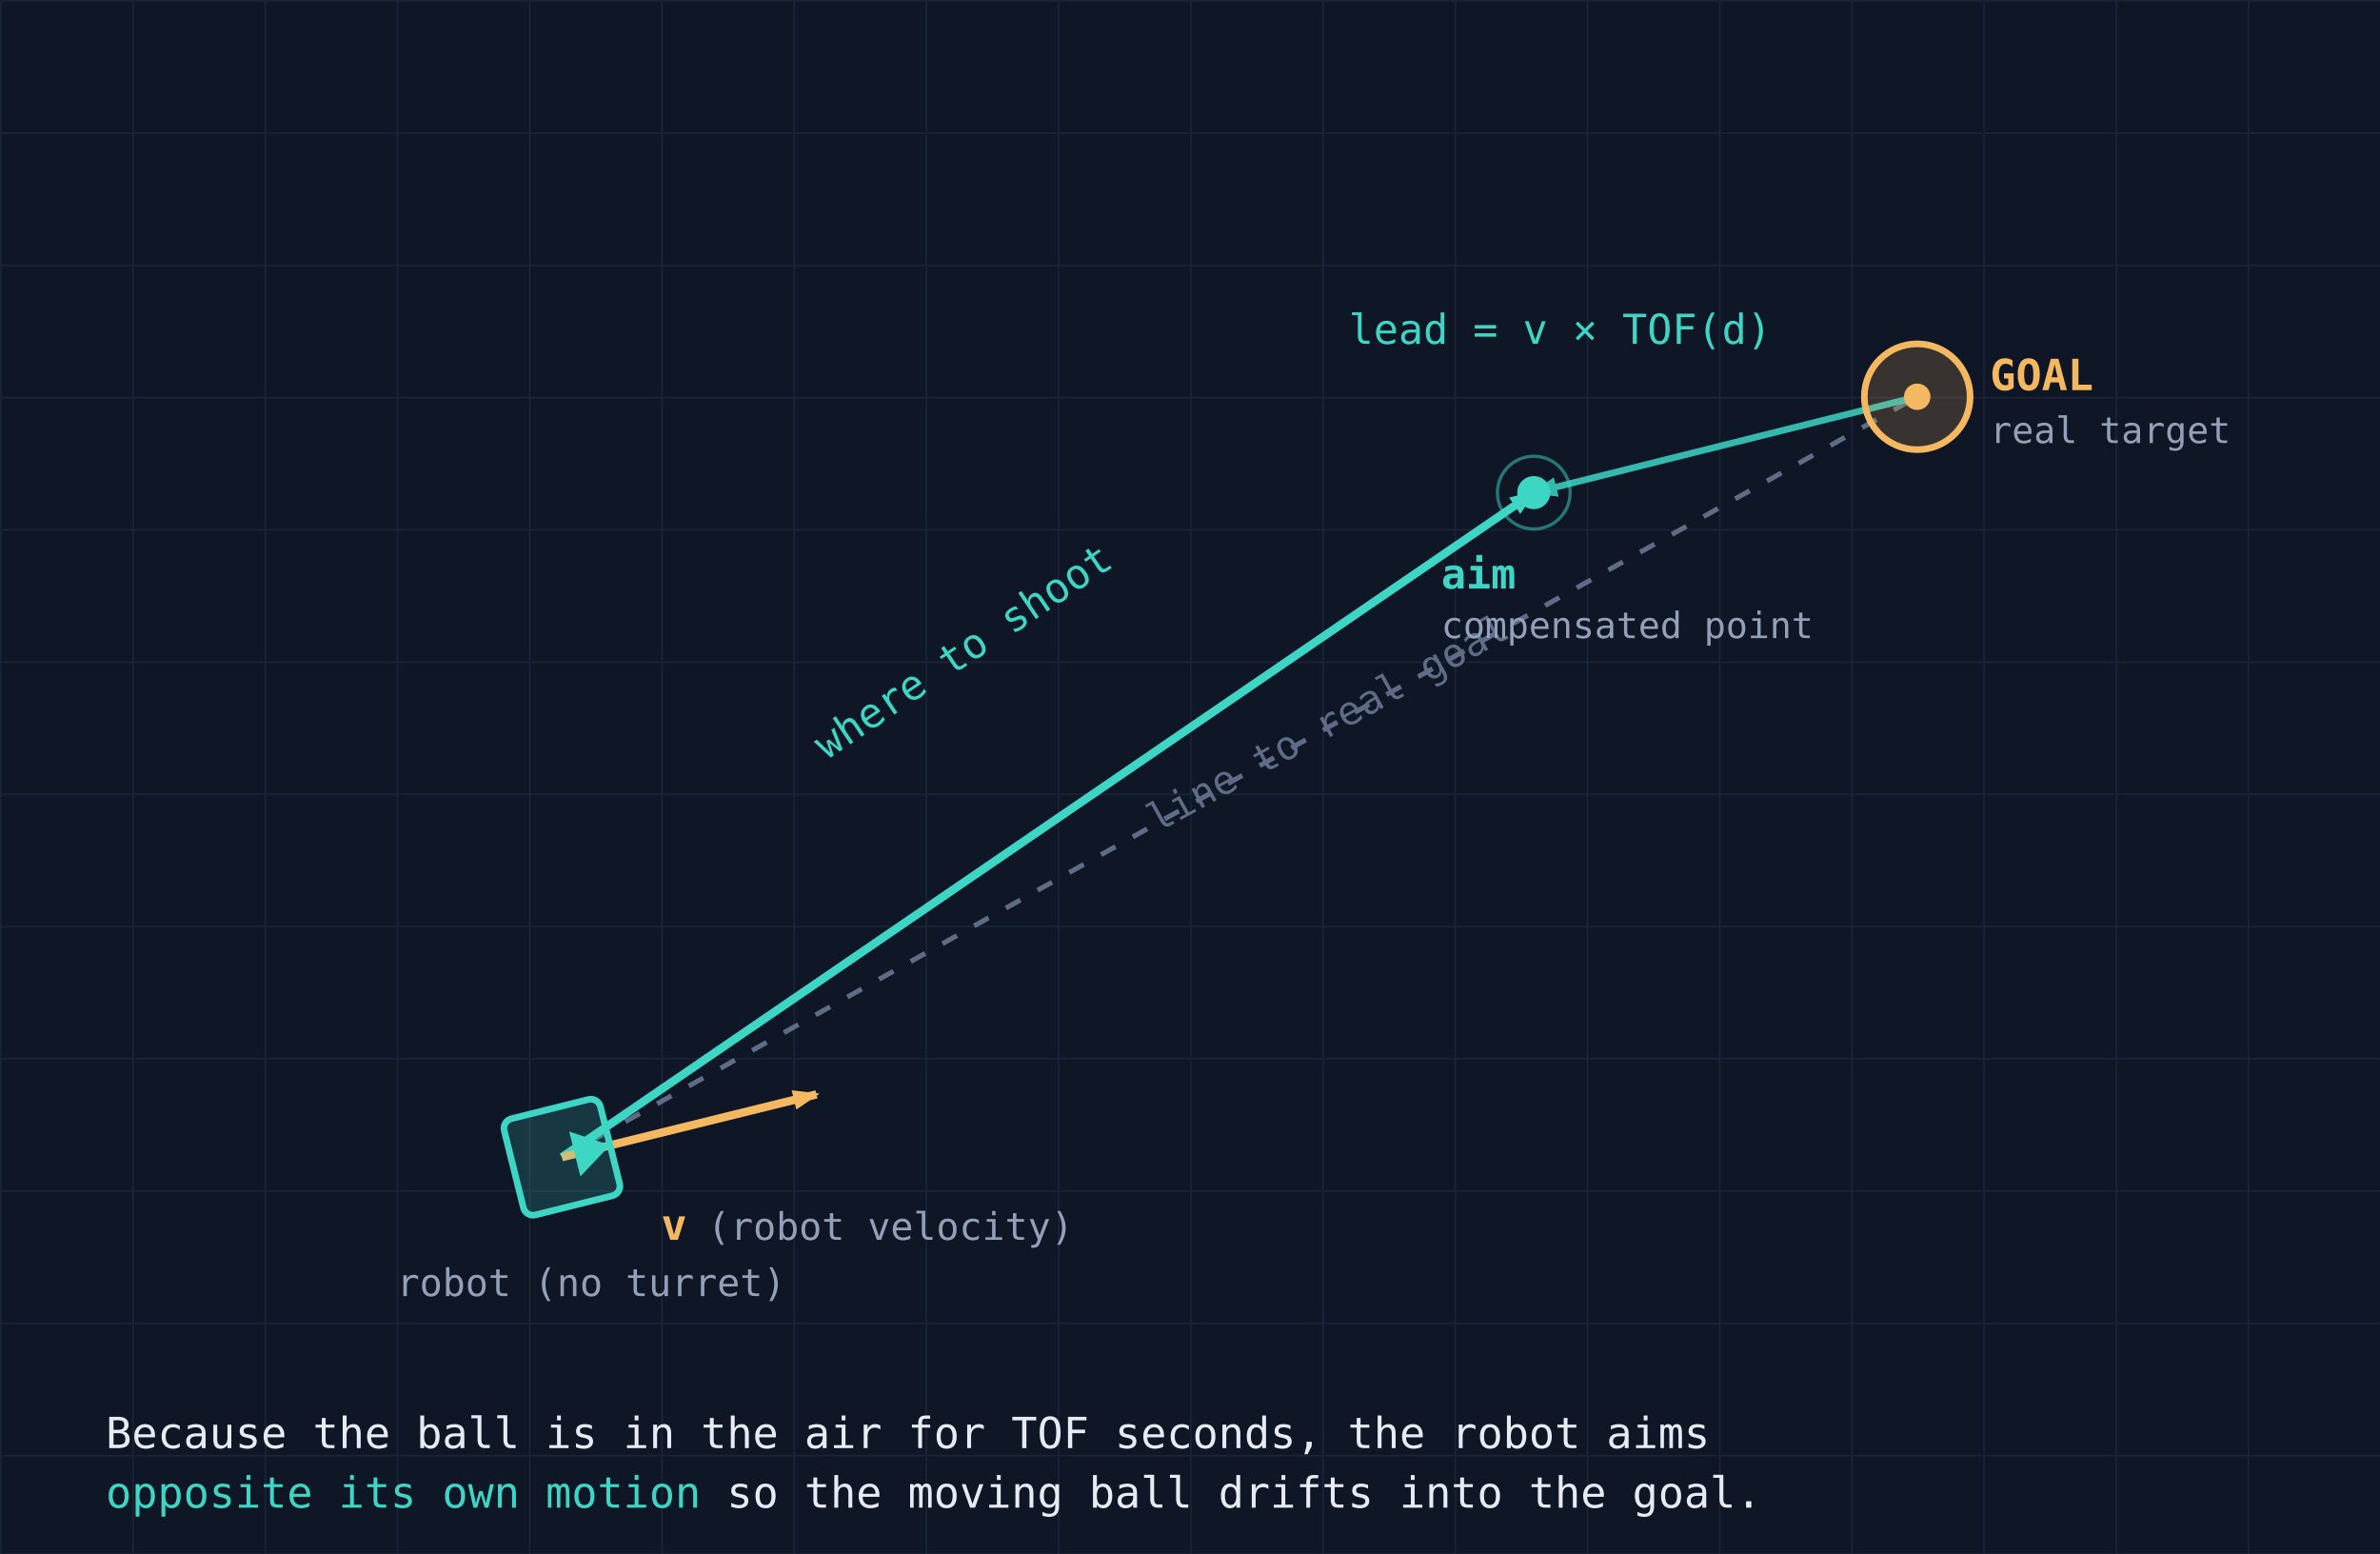
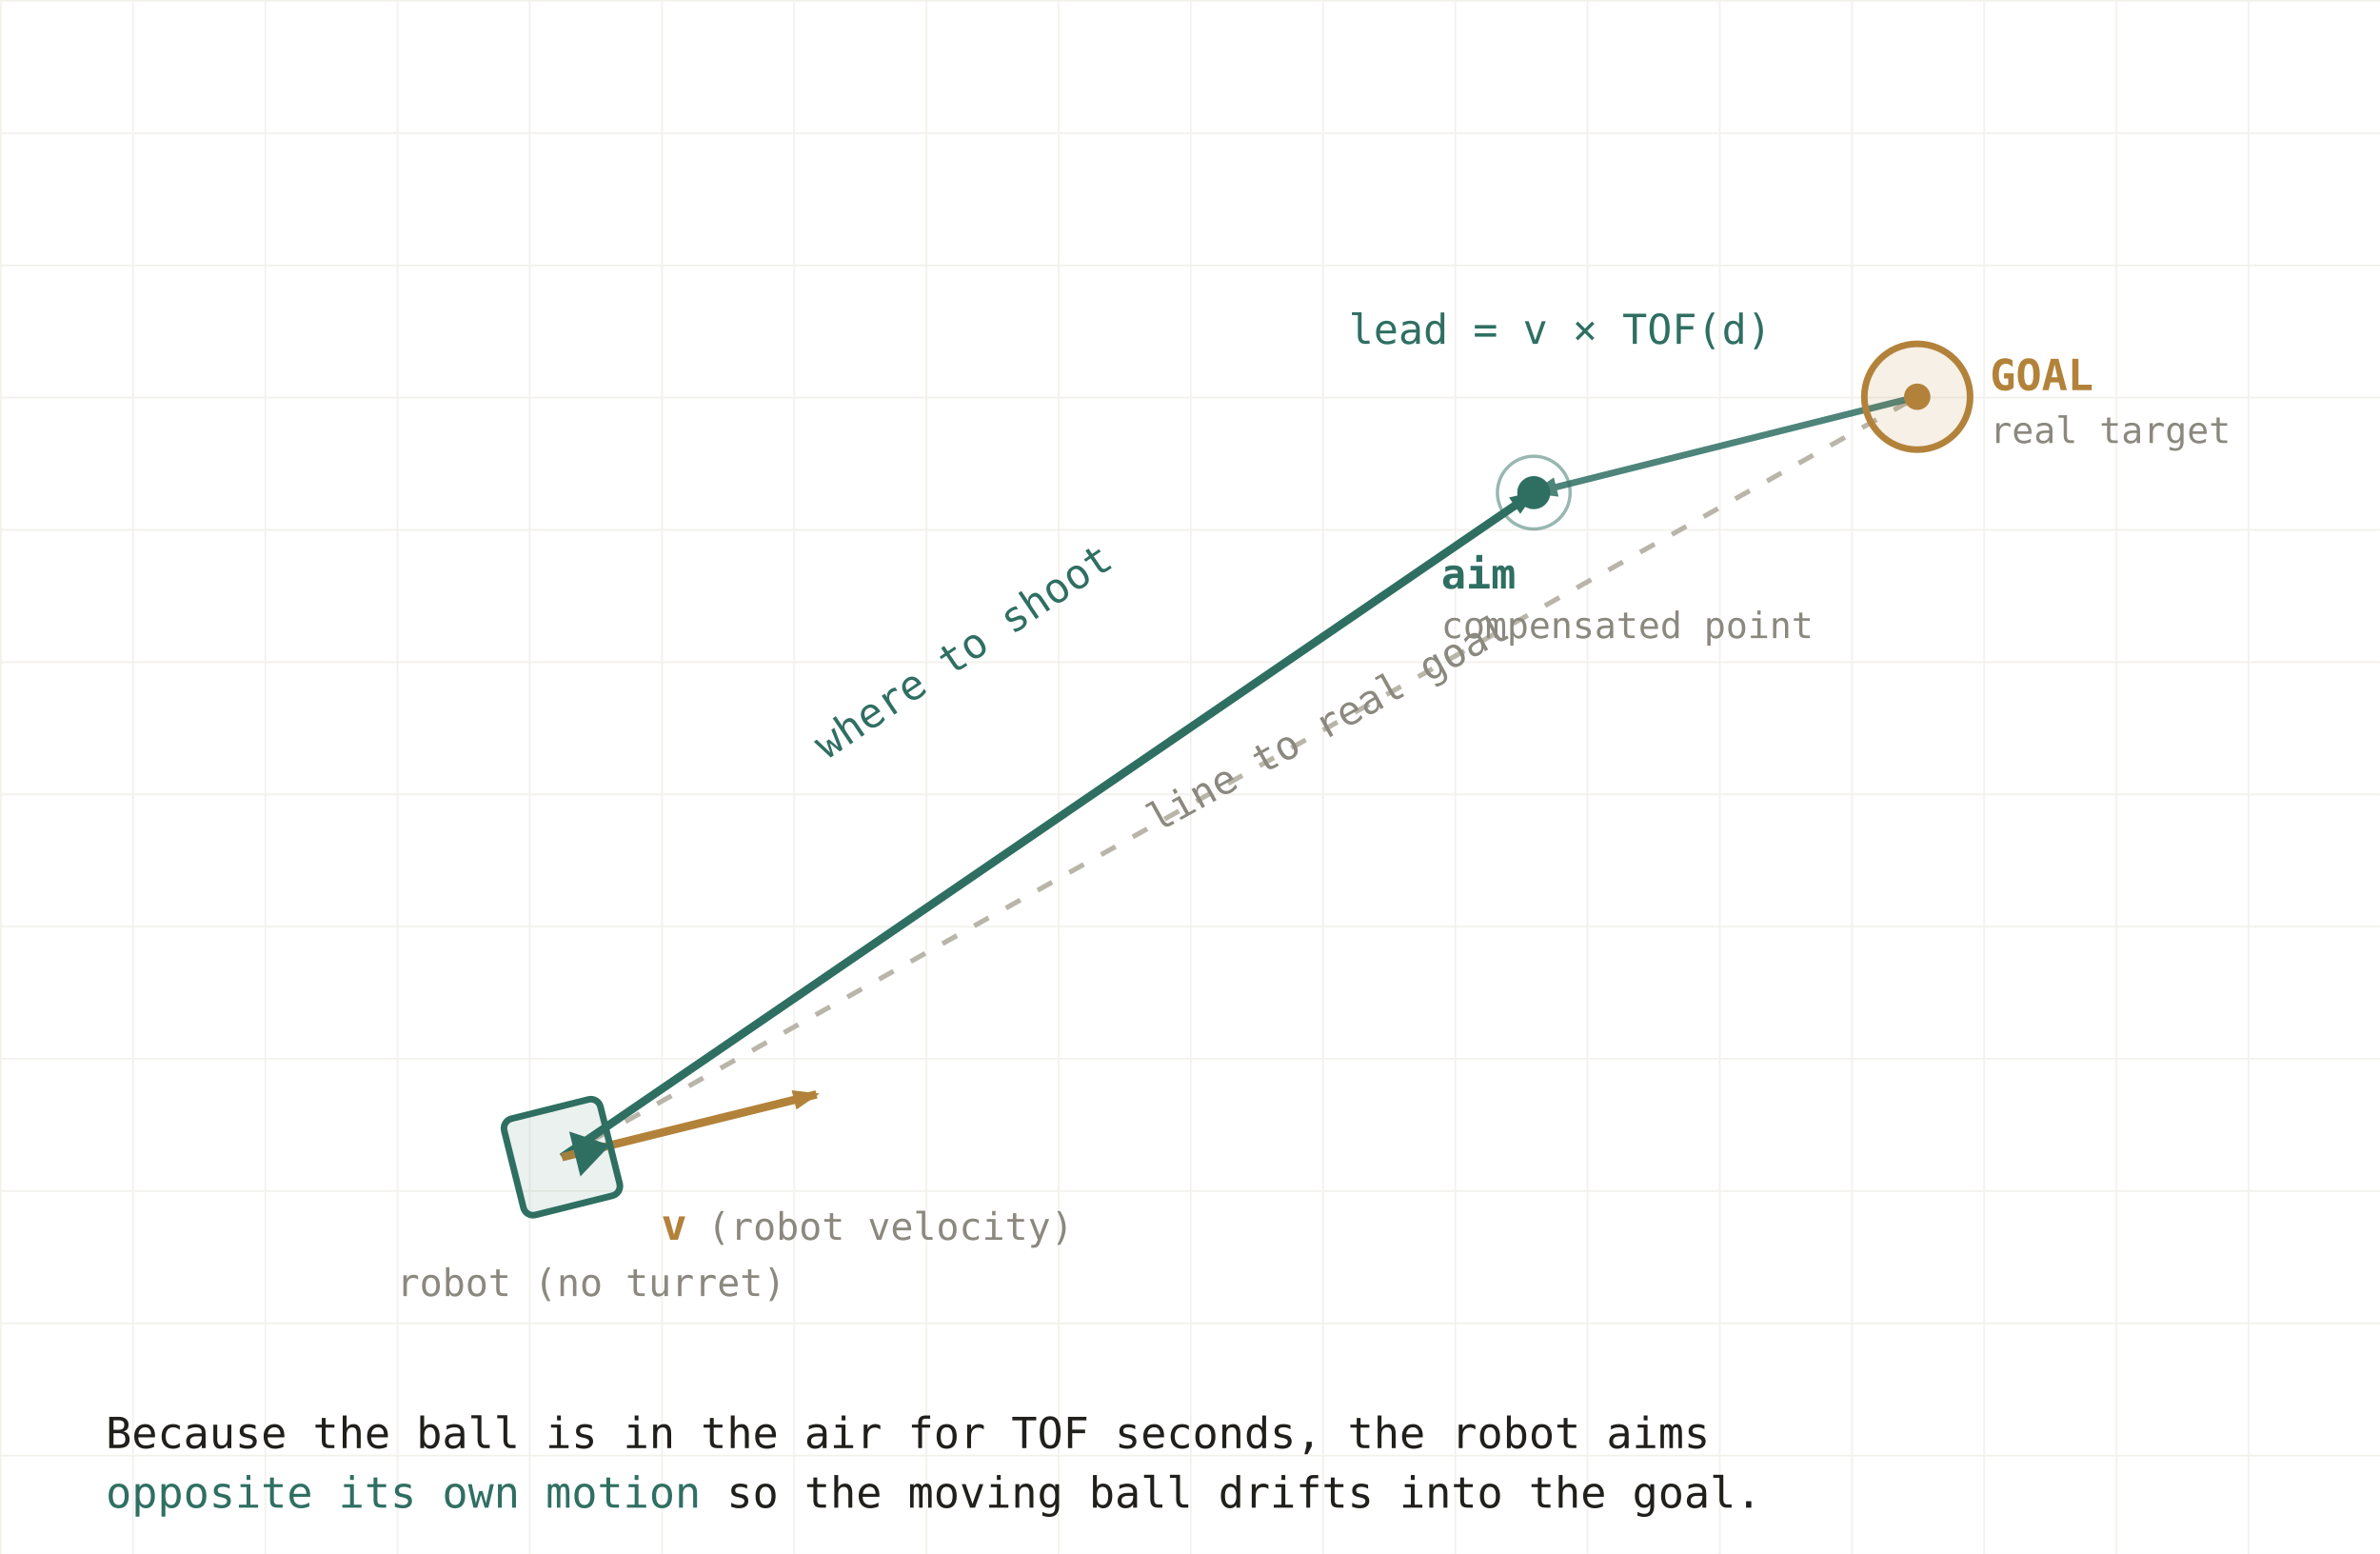
<svg xmlns="http://www.w3.org/2000/svg" viewBox="0 0 720 470" font-family="'JetBrains Mono', ui-monospace, monospace" role="img" aria-label="Shoot-on-the-move vector diagram. The robot moves with a velocity vector. A dashed line points to the real goal. The compensated aim point is offset from the goal by the lead vector, which equals velocity times time of flight, opposite to the direction of motion. The solid line from the robot to the compensated aim point is where the robot actually shoots.">
  <defs>
    <pattern id="grid" width="40" height="40" patternUnits="userSpaceOnUse">
-       <path d="M40 0H0V40" fill="none" stroke="#233049" stroke-width="1" opacity="0.5" />
+       <path d="M40 0H0V40" fill="none" stroke="#e6e3da" stroke-width="1" opacity="0.5" />
    </pattern>
    <marker id="arrowAmber" markerWidth="10" markerHeight="10" refX="7" refY="3" orient="auto" markerUnits="userSpaceOnUse">
-       <path d="M0,0 L8,3 L0,6 Z" fill="#f4b860" />
+       <path d="M0,0 L8,3 L0,6 Z" fill="#b3823a" />
    </marker>
    <marker id="arrowTeal" markerWidth="10" markerHeight="10" refX="7" refY="3" orient="auto" markerUnits="userSpaceOnUse">
-       <path d="M0,0 L8,3 L0,6 Z" fill="#3dd6c4" />
+       <path d="M0,0 L8,3 L0,6 Z" fill="#2f6f62" />
    </marker>
  </defs>
-   <rect width="720" height="470" fill="#0f1626" />
+   <rect width="720" height="470" fill="#ffffff" />
  <rect width="720" height="470" fill="url(#grid)" />
-   <line x1="170" y1="350" x2="580" y2="120" stroke="#5e6c86" stroke-width="1.5" stroke-dasharray="5 6" />
-   <text x="350" y="252" fill="#5e6c86" font-size="12" transform="rotate(-29 350 252)">line to real goal</text>
-   <line x1="580" y1="120" x2="464" y2="149" stroke="#3dd6c4" stroke-width="2" marker-end="url(#arrowTeal)" opacity="0.85" />
-   <text x="408" y="104" fill="#3dd6c4" font-size="12.5">lead = v × TOF(d)</text>
-   <line x1="170" y1="350" x2="464" y2="149" stroke="#3dd6c4" stroke-width="2.5" marker-end="url(#arrowTeal)" />
-   <text x="250" y="230" fill="#3dd6c4" font-size="12.5" transform="rotate(-34 250 230)">where to shoot</text>
-   <line x1="170" y1="350" x2="247" y2="331" stroke="#f4b860" stroke-width="2.5" marker-end="url(#arrowAmber)" />
-   <text x="200" y="375" fill="#f4b860" font-size="13" font-weight="700">v</text>
-   <text x="214" y="375" fill="#93a0b8" font-size="11.5">(robot velocity)</text>
-   <circle cx="580" cy="120" r="16" fill="rgba(244,184,96,0.18)" stroke="#f4b860" stroke-width="2" />
-   <circle cx="580" cy="120" r="4" fill="#f4b860" />
-   <text x="602" y="118" fill="#f4b860" font-size="13" font-weight="700">GOAL</text>
-   <text x="602" y="134" fill="#93a0b8" font-size="11">real target</text>
-   <circle cx="464" cy="149" r="11" fill="none" stroke="#3dd6c4" stroke-width="1" opacity="0.5" />
-   <circle cx="464" cy="149" r="5" fill="#3dd6c4" />
-   <text x="436" y="178" fill="#3dd6c4" font-size="12.5" font-weight="700">aim</text>
-   <text x="436" y="193" fill="#93a0b8" font-size="11">compensated point</text>
+   <line x1="170" y1="350" x2="580" y2="120" stroke="#b9b5a9" stroke-width="1.5" stroke-dasharray="5 6" />
+   <text x="350" y="252" fill="#8b887f" font-size="12" transform="rotate(-29 350 252)">line to real goal</text>
+   <line x1="580" y1="120" x2="464" y2="149" stroke="#2f6f62" stroke-width="2" marker-end="url(#arrowTeal)" opacity="0.85" />
+   <text x="408" y="104" fill="#2f6f62" font-size="12.5">lead = v × TOF(d)</text>
+   <line x1="170" y1="350" x2="464" y2="149" stroke="#2f6f62" stroke-width="2.5" marker-end="url(#arrowTeal)" />
+   <text x="250" y="230" fill="#2f6f62" font-size="12.5" transform="rotate(-34 250 230)">where to shoot</text>
+   <line x1="170" y1="350" x2="247" y2="331" stroke="#b3823a" stroke-width="2.5" marker-end="url(#arrowAmber)" />
+   <text x="200" y="375" fill="#b3823a" font-size="13" font-weight="700">v</text>
+   <text x="214" y="375" fill="#8b887f" font-size="11.5">(robot velocity)</text>
+   <circle cx="580" cy="120" r="16" fill="rgba(179,130,58,0.12)" stroke="#b3823a" stroke-width="2" />
+   <circle cx="580" cy="120" r="4" fill="#b3823a" />
+   <text x="602" y="118" fill="#b3823a" font-size="13" font-weight="700">GOAL</text>
+   <text x="602" y="134" fill="#8b887f" font-size="11">real target</text>
+   <circle cx="464" cy="149" r="11" fill="none" stroke="#2f6f62" stroke-width="1" opacity="0.5" />
+   <circle cx="464" cy="149" r="5" fill="#2f6f62" />
+   <text x="436" y="178" fill="#2f6f62" font-size="12.5" font-weight="700">aim</text>
+   <text x="436" y="193" fill="#8b887f" font-size="11">compensated point</text>
  <g transform="translate(170 350) rotate(-14)">
-     <rect x="-15" y="-15" width="30" height="30" rx="3" fill="rgba(61,214,196,0.18)" stroke="#3dd6c4" stroke-width="2" />
-     <path d="M15 0 L4 -7 L4 7 Z" fill="#3dd6c4" />
+     <rect x="-15" y="-15" width="30" height="30" rx="3" fill="rgba(47,111,98,0.10)" stroke="#2f6f62" stroke-width="2" />
+     <path d="M15 0 L4 -7 L4 7 Z" fill="#2f6f62" />
  </g>
-   <text x="120" y="392" fill="#93a0b8" font-size="11.5">robot (no turret)</text>
-   <text x="32" y="438" fill="#e6ebf4" font-size="13">
+   <text x="120" y="392" fill="#8b887f" font-size="11.5">robot (no turret)</text>
+   <text x="32" y="438" fill="#211f1c" font-size="13">
    Because the ball is in the air for TOF seconds, the robot aims
  </text>
-   <text x="32" y="456" fill="#e6ebf4" font-size="13">
-     <tspan fill="#3dd6c4">opposite its own motion</tspan> so the moving ball drifts into the goal.
+   <text x="32" y="456" fill="#211f1c" font-size="13">
+     <tspan fill="#2f6f62">opposite its own motion</tspan> so the moving ball drifts into the goal.
  </text>
</svg>
